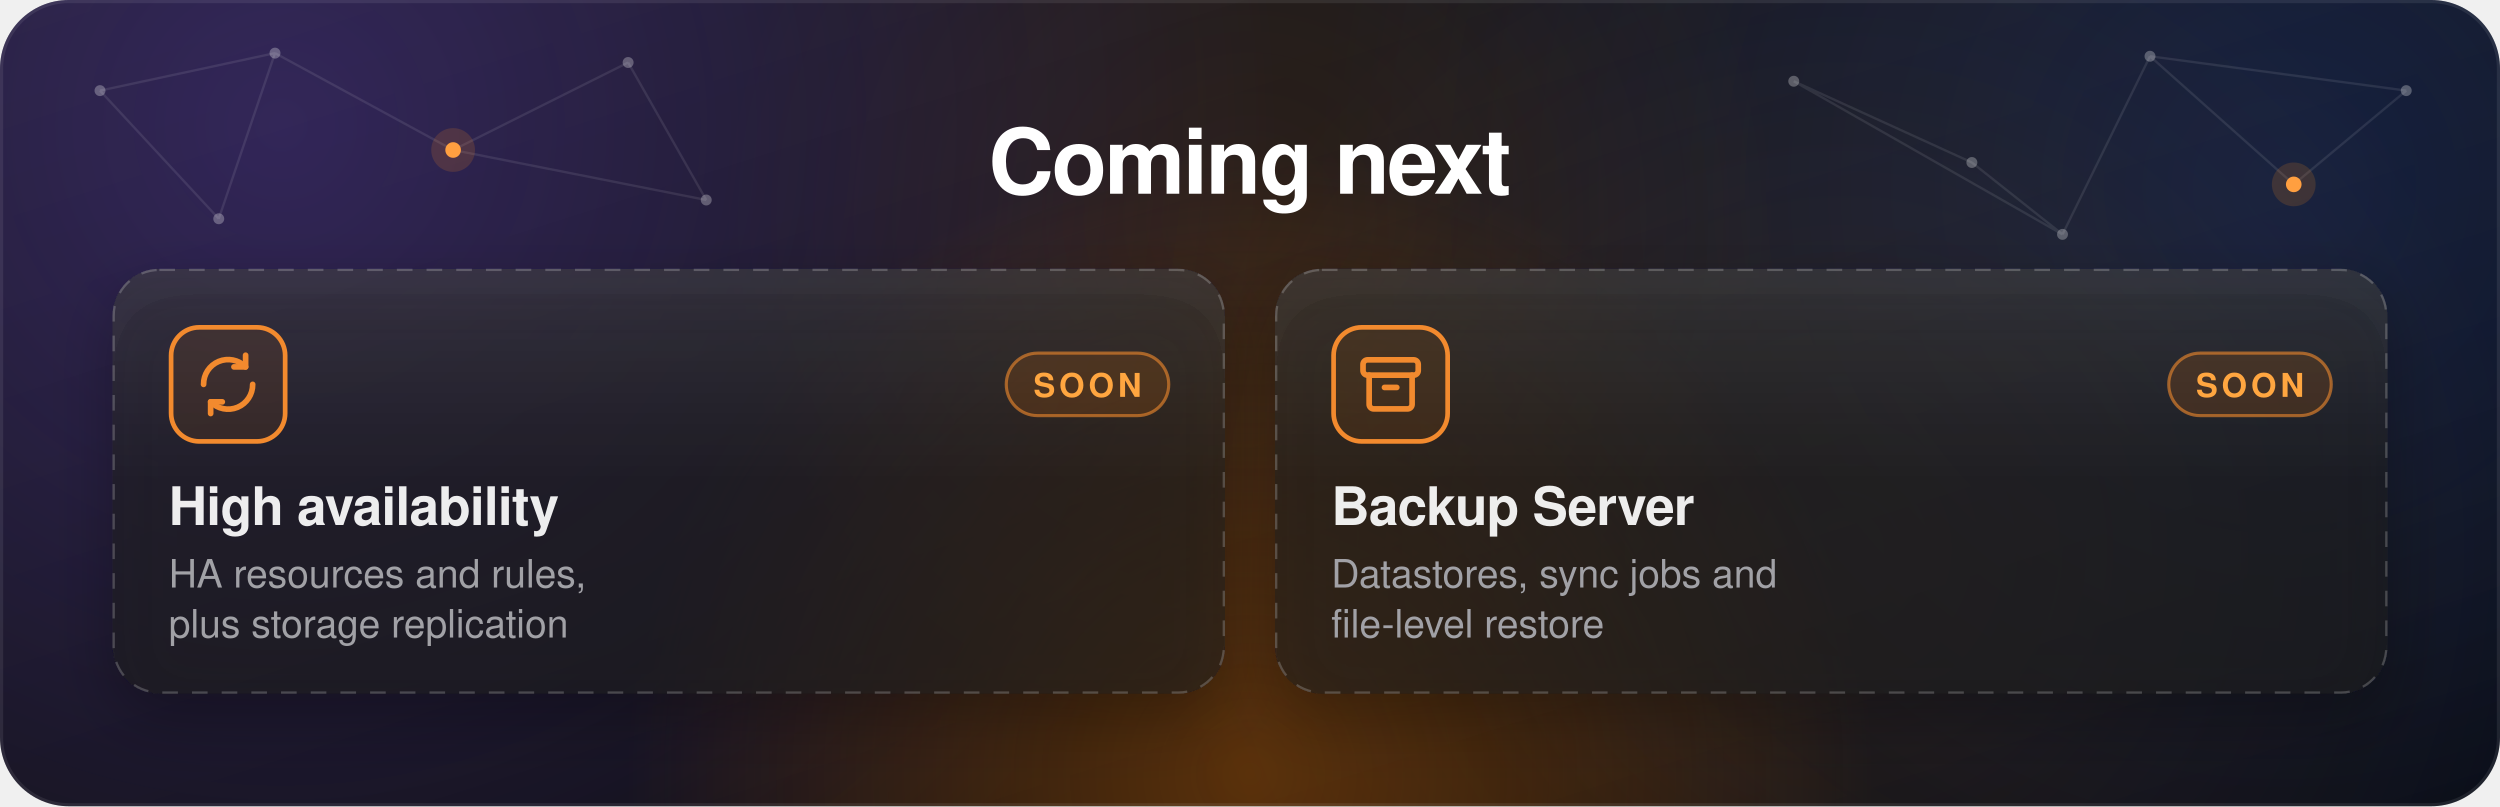
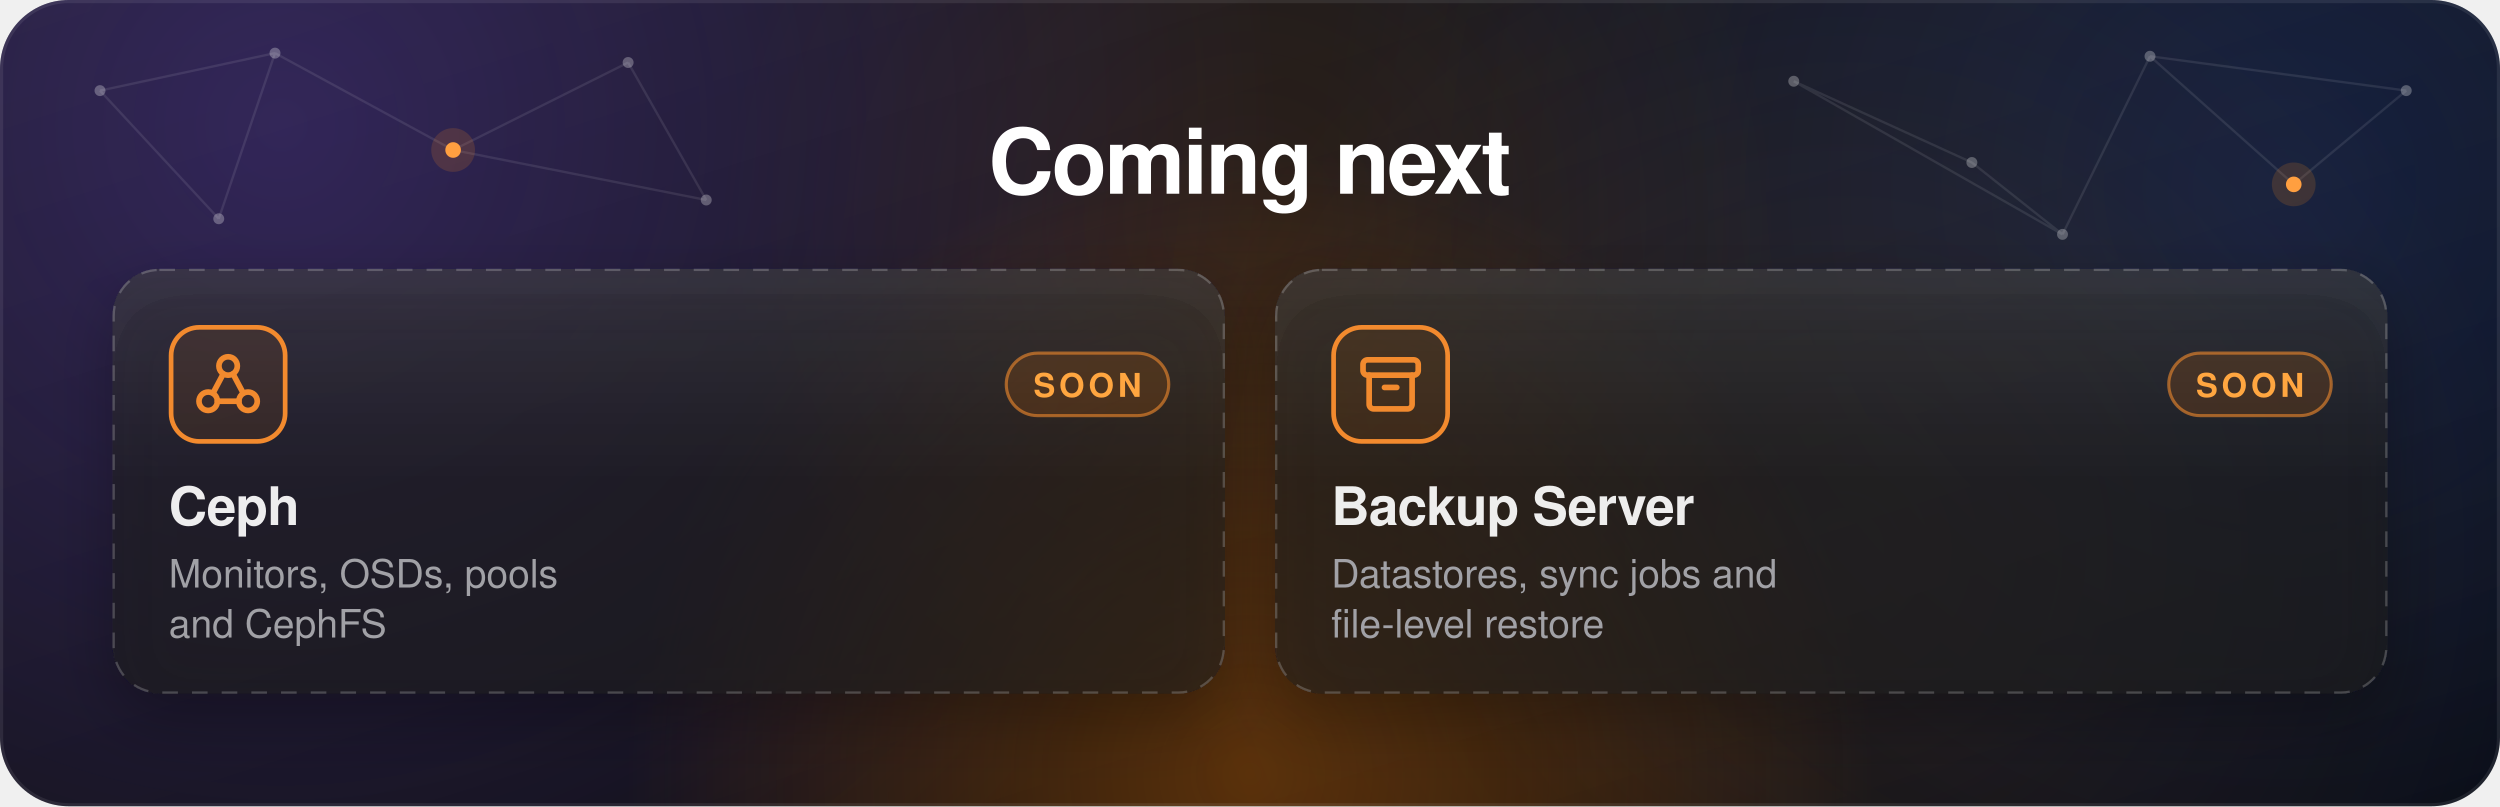
<svg xmlns="http://www.w3.org/2000/svg" viewBox="0 0 1600 516" width="1600" height="516">
  <defs>
    <clipPath id="card">
      <rect width="1600" height="516" rx="44" />
    </clipPath>
    <linearGradient id="background" x1="0" y1="0" x2="1" y2="1">
      <stop offset="0" stop-color="#1b1b21" />
      <stop offset="1" stop-color="#09090b" />
    </linearGradient>
    <radialGradient id="violet" cx="180" cy="80" r="640" gradientUnits="userSpaceOnUse">
      <stop offset="0" stop-color="#7c4dff" stop-opacity="0.26" />
      <stop offset="1" stop-color="#7c4dff" stop-opacity="0" />
    </radialGradient>
    <radialGradient id="blue" cx="1460" cy="120" r="620" gradientUnits="userSpaceOnUse">
      <stop offset="0" stop-color="#2f6bff" stop-opacity="0.18" />
      <stop offset="1" stop-color="#2f6bff" stop-opacity="0" />
    </radialGradient>
    <radialGradient id="amber" cx="1180" cy="350.88" r="440" gradientUnits="userSpaceOnUse">
      <stop offset="0" stop-color="#ff9a3c" stop-opacity="0.1" />
      <stop offset="1" stop-color="#ff9a3c" stop-opacity="0" />
    </radialGradient>
    <radialGradient id="titleGlow" cx="800" cy="140" r="340" gradientUnits="userSpaceOnUse">
      <stop offset="0" stop-color="#ff8a1f" stop-opacity="0.1" />
      <stop offset="1" stop-color="#ff8a1f" stop-opacity="0" />
    </radialGradient>
    <radialGradient id="glow" cx="800" cy="495.36" r="400" gradientUnits="userSpaceOnUse">
      <stop offset="0" stop-color="#E57000" stop-opacity="0.35" />
      <stop offset="1" stop-color="#E57000" stop-opacity="0" />
    </radialGradient>
    <linearGradient id="cardSheen" x1="0" y1="0" x2="0" y2="1">
      <stop offset="0" stop-color="#fff" stop-opacity="0.08" />
      <stop offset="0.5" stop-color="#fff" stop-opacity="0" />
    </linearGradient>
    <filter id="cardShadow" x="-30%" y="-60%" width="160%" height="240%">
      <feDropShadow dx="0" dy="16" stdDeviation="20" flood-color="#000" flood-opacity="0.55" />
    </filter>
  </defs>
  <g clip-path="url(#card)">
    <rect width="1600" height="516" fill="url(#background)" />
    <rect width="1600" height="516" fill="url(#violet)" />
    <rect width="1600" height="516" fill="url(#blue)" />
    <rect width="1600" height="516" fill="url(#amber)" />
    <rect width="1600" height="516" fill="url(#titleGlow)" />
    <rect width="1600" height="516" fill="url(#glow)" />
    <path d="M64 58L176 34M64 58L140 140M176 34L290 96M176 34L140 140M290 96L402 40M290 96L452 128M402 40L452 128M1148 52L1262 104M1148 52L1320 150M1262 104L1320 150M1376 36L1468 118M1376 36L1540 58M1376 36L1320 150M1468 118L1540 58" fill="none" stroke="#fff" stroke-opacity="0.09" stroke-width="1.5" />
    <circle cx="64" cy="58" r="3.5" fill="#fff" fill-opacity="0.28" />
    <circle cx="176" cy="34" r="3.5" fill="#fff" fill-opacity="0.28" />
    <circle cx="290" cy="96" r="14" fill="#ff8a1f" fill-opacity="0.16" />
    <circle cx="290" cy="96" r="5" fill="#ff9f40" />
    <circle cx="140" cy="140" r="3.5" fill="#fff" fill-opacity="0.28" />
    <circle cx="402" cy="40" r="3.5" fill="#fff" fill-opacity="0.28" />
    <circle cx="452" cy="128" r="3.5" fill="#fff" fill-opacity="0.28" />
    <circle cx="1148" cy="52" r="3.5" fill="#fff" fill-opacity="0.28" />
    <circle cx="1262" cy="104" r="3.5" fill="#fff" fill-opacity="0.28" />
    <circle cx="1376" cy="36" r="3.5" fill="#fff" fill-opacity="0.28" />
    <circle cx="1468" cy="118" r="14" fill="#ff8a1f" fill-opacity="0.16" />
    <circle cx="1468" cy="118" r="5" fill="#ff9f40" />
    <circle cx="1540" cy="58" r="3.5" fill="#fff" fill-opacity="0.28" />
    <circle cx="1320" cy="150" r="3.5" fill="#fff" fill-opacity="0.28" />
    <text x="800.0" y="124" text-anchor="middle" font-family="-apple-system, BlinkMacSystemFont, 'SF Pro Display', 'Segoe UI', Helvetica, Arial, sans-serif" font-size="58" font-weight="800" letter-spacing="-1.5" fill="#fff">Coming next</text>
    <g filter="url(#cardShadow)">
      <rect x="72" y="172" width="712" height="272" rx="30" fill="#1f1f24" fill-opacity="0.5" />
    </g>
    <rect x="72" y="172" width="712" height="272" rx="30" fill="url(#cardSheen)" />
    <rect x="72.75" y="172.75" width="710.5" height="270.5" rx="29.25" fill="none" stroke="#fff" stroke-opacity="0.2" stroke-dasharray="10 9" stroke-width="1.5" />
    <g transform="translate(108 208)">
      <rect x="1.5" y="1.5" width="73" height="73" rx="18" fill="#E57000" fill-opacity="0.1" stroke="#F28A2E" stroke-width="3" />
      <g transform="translate(14.44 14.44) scale(1.9633)" fill="none" stroke="#F28A2E" stroke-width="1.85" stroke-linecap="round" stroke-linejoin="round">
-         <path d="M20 12a8 8 0 0 1-13.7 5.7M4 12a8 8 0 0 1 13.7-5.7" />
-         <path d="M17.7 2.5v3.8h-3.8M6.3 21.5v-3.8h3.8" />
+         <circle cx="12" cy="6" r="3" />
+         <circle cx="5.5" cy="17.5" r="3" />
+         <circle cx="18.5" cy="17.5" r="3" />
+         <path d="M10.4 8.6l-3.3 6.2M13.6 8.6l3.3 6.2M8.5 17.5h7" />
      </g>
    </g>
    <rect x="644" y="226.0" width="104" height="40" rx="20.0" fill="#E57000" fill-opacity="0.16" stroke="#F28A2E" stroke-opacity="0.6" stroke-width="2" />
    <text x="696.0" y="254.0" text-anchor="middle" font-family="-apple-system, BlinkMacSystemFont, 'SF Pro Display', 'Segoe UI', Helvetica, Arial, sans-serif" font-size="21" font-weight="800" letter-spacing="2.5" fill="#FFA640">SOON</text>
-     <text x="108" y="336" font-family="-apple-system, BlinkMacSystemFont, 'SF Pro Display', 'Segoe UI', Helvetica, Arial, sans-serif" font-size="34" font-weight="700" letter-spacing="-0.5" fill="#fff" fill-opacity="0.92">High availability</text>
-     <text x="108" y="376" font-family="-apple-system, BlinkMacSystemFont, 'SF Pro Display', 'Segoe UI', Helvetica, Arial, sans-serif" font-size="25" font-weight="500" fill="#a1a1a6">HA resources and rules,</text>
-     <text x="108" y="408" font-family="-apple-system, BlinkMacSystemFont, 'SF Pro Display', 'Segoe UI', Helvetica, Arial, sans-serif" font-size="25" font-weight="500" fill="#a1a1a6">plus storage replication</text>
+     <text x="108" y="336" font-family="-apple-system, BlinkMacSystemFont, 'SF Pro Display', 'Segoe UI', Helvetica, Arial, sans-serif" font-size="34" font-weight="700" letter-spacing="-0.5" fill="#fff" fill-opacity="0.92">Ceph</text>
+     <text x="108" y="376" font-family="-apple-system, BlinkMacSystemFont, 'SF Pro Display', 'Segoe UI', Helvetica, Arial, sans-serif" font-size="25" font-weight="500" fill="#a1a1a6">Monitors, OSDs, pools</text>
+     <text x="108" y="408" font-family="-apple-system, BlinkMacSystemFont, 'SF Pro Display', 'Segoe UI', Helvetica, Arial, sans-serif" font-size="25" font-weight="500" fill="#a1a1a6">and CephFS</text>
    <g filter="url(#cardShadow)">
      <rect x="816" y="172" width="712" height="272" rx="30" fill="#1f1f24" fill-opacity="0.5" />
    </g>
    <rect x="816" y="172" width="712" height="272" rx="30" fill="url(#cardSheen)" />
    <rect x="816.75" y="172.75" width="710.5" height="270.5" rx="29.25" fill="none" stroke="#fff" stroke-opacity="0.2" stroke-dasharray="10 9" stroke-width="1.5" />
    <g transform="translate(852 208)">
      <rect x="1.5" y="1.5" width="73" height="73" rx="18" fill="#E57000" fill-opacity="0.1" stroke="#F28A2E" stroke-width="3" />
      <g transform="translate(14.44 14.44) scale(1.9633)" fill="none" stroke="#F28A2E" stroke-width="1.85" stroke-linecap="round" stroke-linejoin="round">
        <rect x="3" y="4" width="18" height="5" rx="1.5" />
        <path d="M5 9v9.5A1.5 1.5 0 0 0 6.5 20h11a1.5 1.5 0 0 0 1.5-1.5V9M10 13h4" />
      </g>
    </g>
    <rect x="1388" y="226.0" width="104" height="40" rx="20.0" fill="#E57000" fill-opacity="0.16" stroke="#F28A2E" stroke-opacity="0.6" stroke-width="2" />
    <text x="1440.0" y="254.0" text-anchor="middle" font-family="-apple-system, BlinkMacSystemFont, 'SF Pro Display', 'Segoe UI', Helvetica, Arial, sans-serif" font-size="21" font-weight="800" letter-spacing="2.5" fill="#FFA640">SOON</text>
    <text x="852" y="336" font-family="-apple-system, BlinkMacSystemFont, 'SF Pro Display', 'Segoe UI', Helvetica, Arial, sans-serif" font-size="34" font-weight="700" letter-spacing="-0.5" fill="#fff" fill-opacity="0.92">Backup Server</text>
    <text x="852" y="376" font-family="-apple-system, BlinkMacSystemFont, 'SF Pro Display', 'Segoe UI', Helvetica, Arial, sans-serif" font-size="25" font-weight="500" fill="#a1a1a6">Datastores, sync jobs and</text>
    <text x="852" y="408" font-family="-apple-system, BlinkMacSystemFont, 'SF Pro Display', 'Segoe UI', Helvetica, Arial, sans-serif" font-size="25" font-weight="500" fill="#a1a1a6">file-level restore</text>
  </g>
  <rect x="1" y="1" width="1598" height="514" rx="43" fill="none" stroke="#fff" stroke-opacity="0.08" stroke-width="2" />
</svg>
